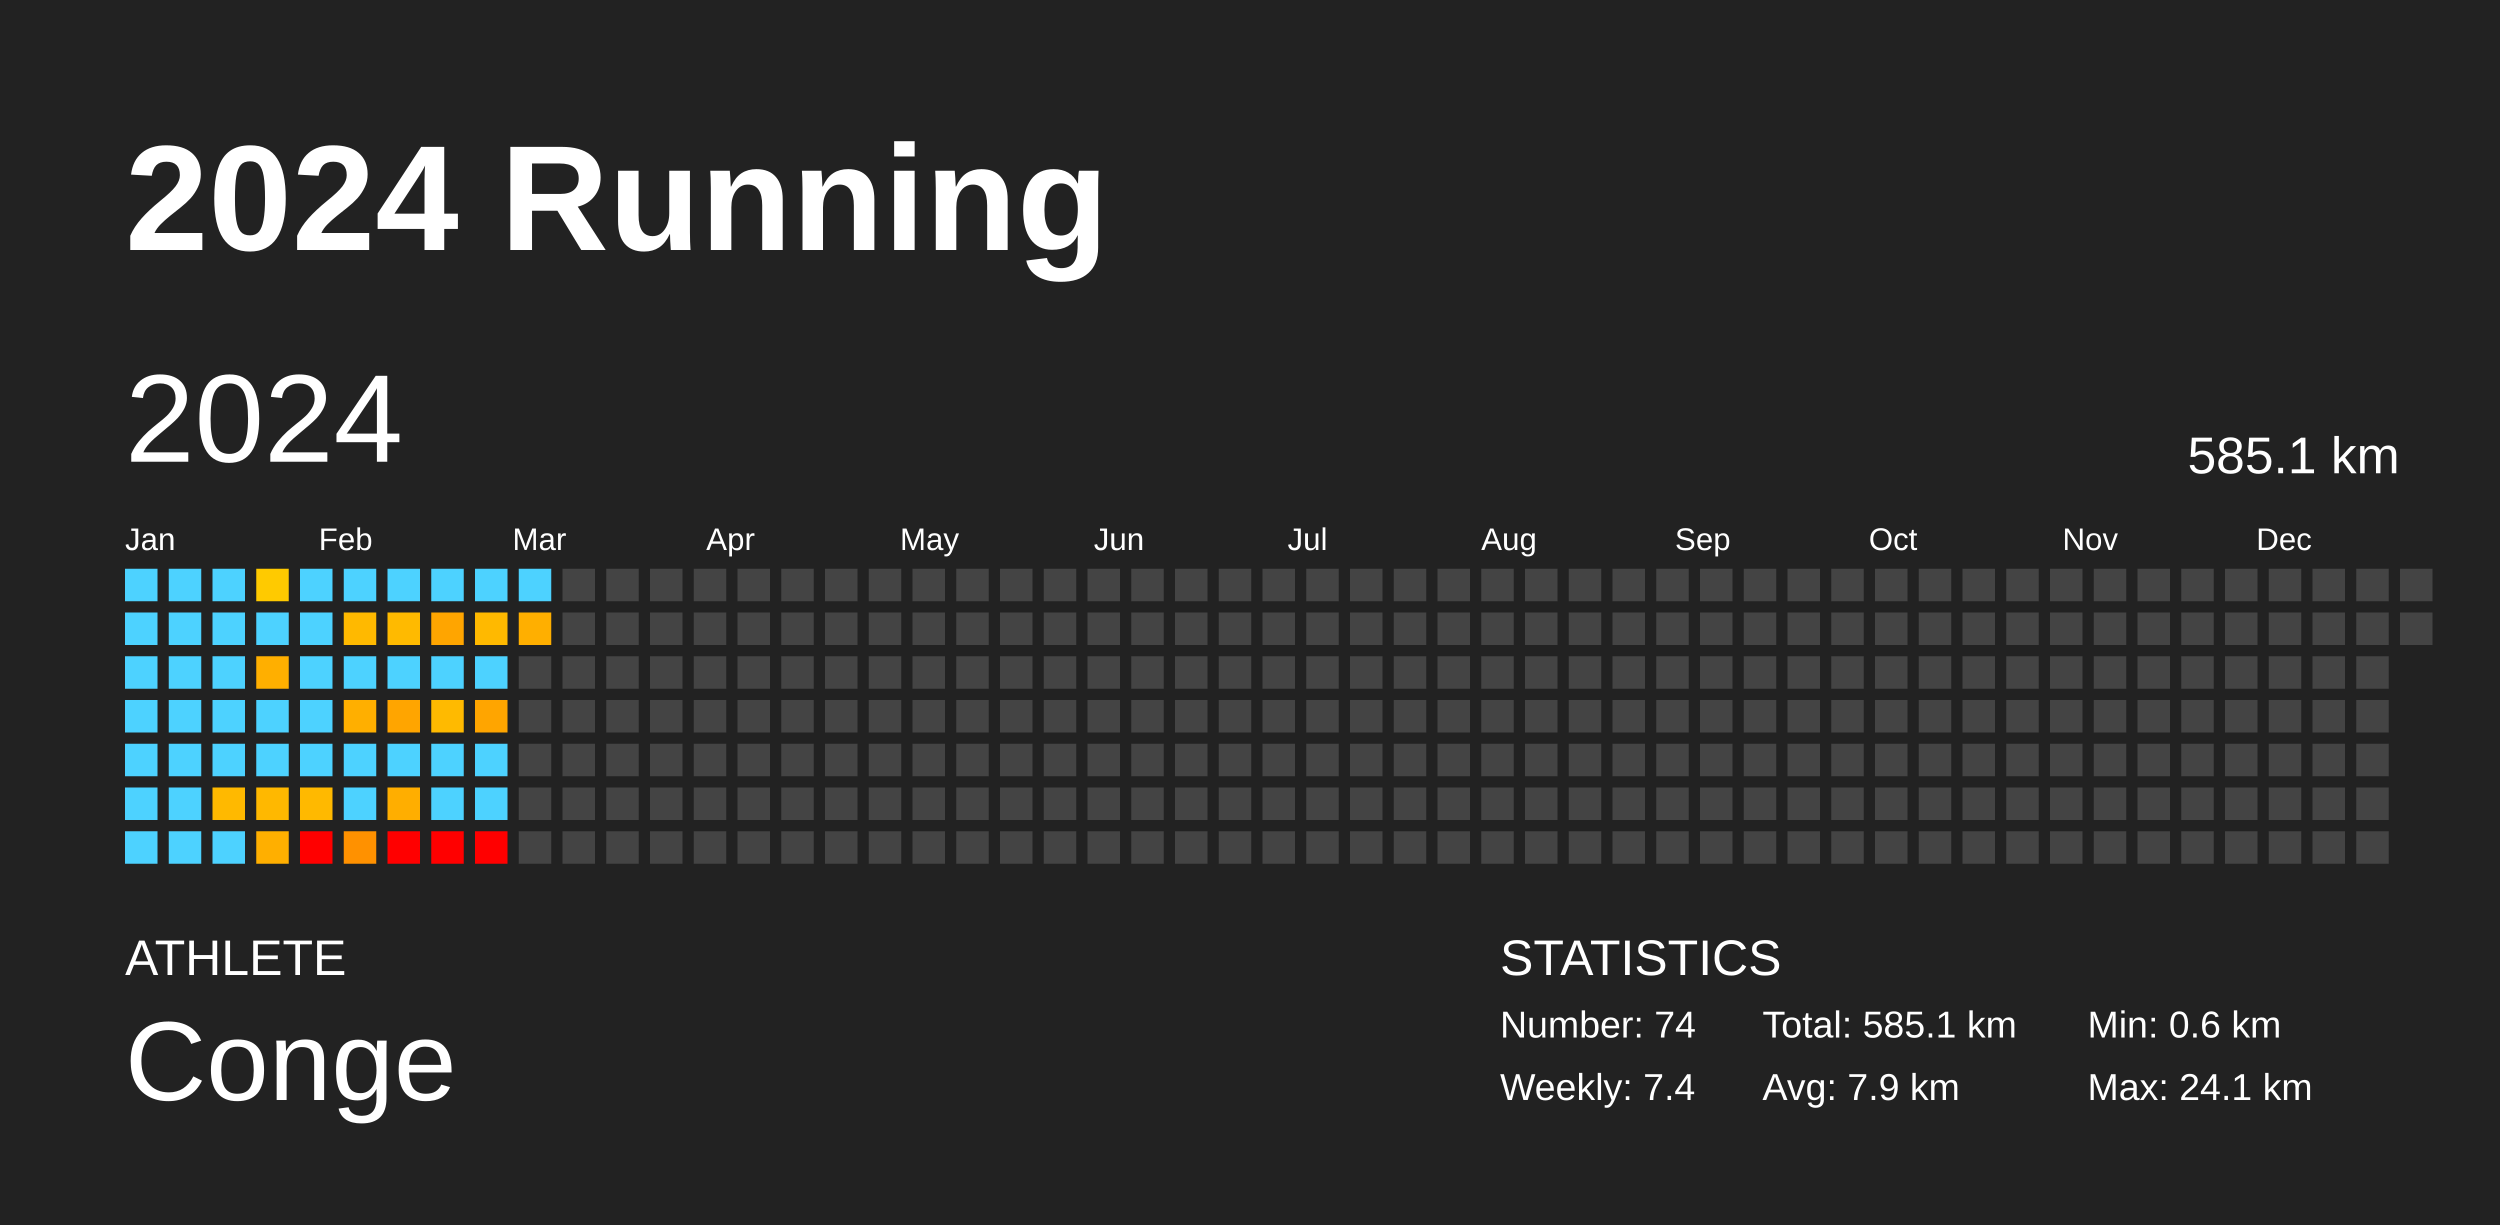
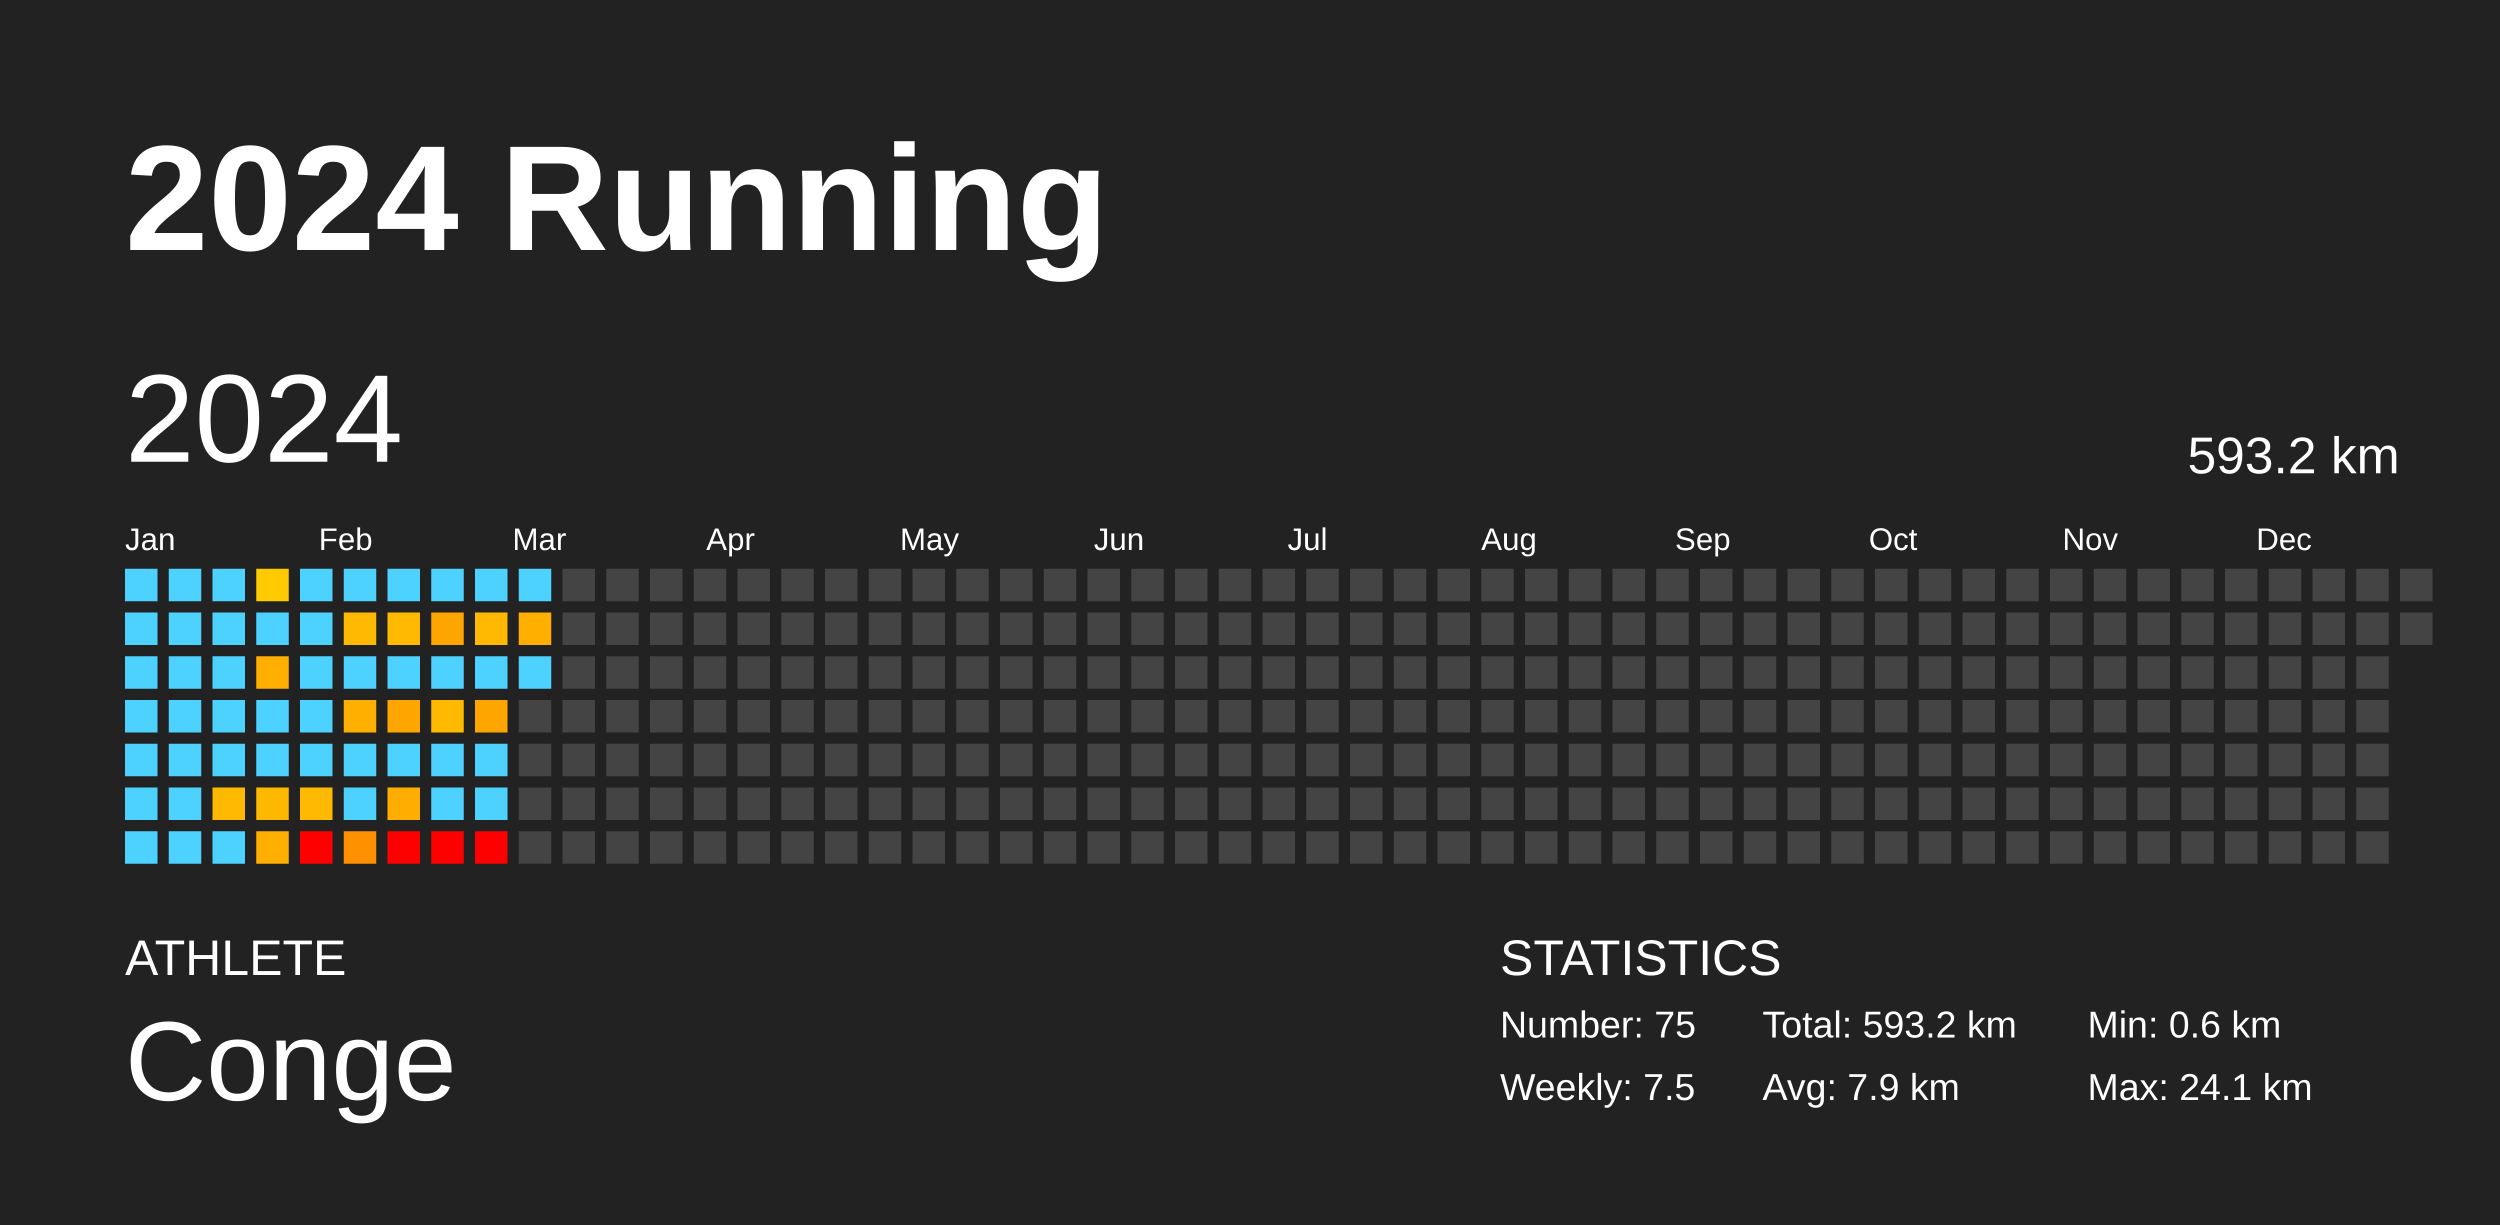
<svg xmlns="http://www.w3.org/2000/svg" baseProfile="full" height="98mm" version="1.1" viewBox="0,0,200,98" width="200mm">
  <defs />
  <rect fill="#222222" height="98" width="200" x="0" y="0" />
  <text fill="#FFFFFF" style="font-size:12px; font-family:Arial; font-weight:bold;" x="10" y="20">2024 Running</text>
  <text fill="#FFFFFF" style="font-size:4px; font-family:Arial" x="10" y="78">ATHLETE</text>
  <text fill="#FFFFFF" style="font-size:9px; font-family:Arial" x="10" y="88">Conge</text>
  <text fill="#FFFFFF" style="font-size:4px; font-family:Arial" x="120" y="78">STATISTICS</text>
-   <text fill="#FFFFFF" style="font-size:3px; font-family:Arial" x="120" y="83">Number: 74</text>
-   <text fill="#FFFFFF" style="font-size:3px; font-family:Arial" x="120" y="88">Weekly: 7.4</text>
-   <text fill="#FFFFFF" style="font-size:3px; font-family:Arial" x="141" y="83">Total: 585.1 km</text>
+   <text fill="#FFFFFF" style="font-size:3px; font-family:Arial" x="120" y="83">Number: 75</text>
+   <text fill="#FFFFFF" style="font-size:3px; font-family:Arial" x="120" y="88">Weekly: 7.5</text>
+   <text fill="#FFFFFF" style="font-size:3px; font-family:Arial" x="141" y="83">Total: 593.2 km</text>
  <text fill="#FFFFFF" style="font-size:3px; font-family:Arial" x="141" y="88">Avg: 7.9 km</text>
  <text fill="#FFFFFF" style="font-size:3px; font-family:Arial" x="167" y="83">Min: 0.6 km</text>
  <text fill="#FFFFFF" style="font-size:3px; font-family:Arial" x="167" y="88">Max: 24.1 km</text>
  <text dominant-baseline="hanging" fill="#FFFFFF" style="font-size:10.0px; font-family:Arial;" x="10" y="30">2024</text>
-   <text dominant-baseline="hanging" fill="#FFFFFF" style="font-size:4.125px; font-family:Arial;" x="175" y="35">585.1 km</text>
+   <text dominant-baseline="hanging" fill="#FFFFFF" style="font-size:4.125px; font-family:Arial;" x="175" y="35">593.2 km</text>
  <text fill="#FFFFFF" style="font-size:2.5px; font-family:Arial" x="10.0" y="44">Jan</text>
  <text fill="#FFFFFF" style="font-size:2.5px; font-family:Arial" x="25.5" y="44">Feb</text>
  <text fill="#FFFFFF" style="font-size:2.5px; font-family:Arial" x="41.0" y="44">Mar</text>
  <text fill="#FFFFFF" style="font-size:2.5px; font-family:Arial" x="56.5" y="44">Apr</text>
  <text fill="#FFFFFF" style="font-size:2.5px; font-family:Arial" x="72.0" y="44">May</text>
  <text fill="#FFFFFF" style="font-size:2.5px; font-family:Arial" x="87.5" y="44">Jun</text>
  <text fill="#FFFFFF" style="font-size:2.5px; font-family:Arial" x="103.0" y="44">Jul</text>
  <text fill="#FFFFFF" style="font-size:2.5px; font-family:Arial" x="118.5" y="44">Aug</text>
  <text fill="#FFFFFF" style="font-size:2.5px; font-family:Arial" x="134.0" y="44">Sep</text>
  <text fill="#FFFFFF" style="font-size:2.5px; font-family:Arial" x="149.5" y="44">Oct</text>
  <text fill="#FFFFFF" style="font-size:2.5px; font-family:Arial" x="165.0" y="44">Nov</text>
  <text fill="#FFFFFF" style="font-size:2.5px; font-family:Arial" x="180.5" y="44">Dec</text>
  <rect fill="#4dd2ff" height="2.6" width="2.6" x="10.0" y="45.5" />
  <rect fill="#4dd2ff" height="2.6" width="2.6" x="10.0" y="49.0" />
  <rect fill="#4dd2ff" height="2.6" width="2.6" x="10.0" y="52.5" />
  <rect fill="#4dd2ff" height="2.6" width="2.6" x="10.0" y="56.0" />
  <rect fill="#4dd2ff" height="2.6" width="2.6" x="10.0" y="59.5" />
  <rect fill="#4dd2ff" height="2.6" width="2.6" x="10.0" y="63.0" />
  <rect fill="#4dd2ff" height="2.6" width="2.6" x="10.0" y="66.5" />
  <rect fill="#4dd2ff" height="2.6" width="2.6" x="13.5" y="45.5" />
  <rect fill="#4dd2ff" height="2.6" width="2.6" x="13.5" y="49.0" />
  <rect fill="#4dd2ff" height="2.6" width="2.6" x="13.5" y="52.5" />
  <rect fill="#4dd2ff" height="2.6" width="2.6" x="13.5" y="56.0" />
  <rect fill="#4dd2ff" height="2.6" width="2.6" x="13.5" y="59.5" />
  <rect fill="#4dd2ff" height="2.6" width="2.6" x="13.5" y="63.0" />
  <rect fill="#4dd2ff" height="2.6" width="2.6" x="13.5" y="66.5" />
  <rect fill="#4dd2ff" height="2.6" width="2.6" x="17.0" y="45.5" />
  <rect fill="#4dd2ff" height="2.6" width="2.6" x="17.0" y="49.0" />
  <rect fill="#4dd2ff" height="2.6" width="2.6" x="17.0" y="52.5" />
  <rect fill="#4dd2ff" height="2.6" width="2.6" x="17.0" y="56.0" />
  <rect fill="#4dd2ff" height="2.6" width="2.6" x="17.0" y="59.5" />
  <rect fill="#ffb900" height="2.6" width="2.6" x="17.0" y="63.0" />
  <rect fill="#4dd2ff" height="2.6" width="2.6" x="17.0" y="66.5" />
  <rect fill="#ffca00" height="2.6" width="2.6" x="20.5" y="45.5" />
  <rect fill="#4dd2ff" height="2.6" width="2.6" x="20.5" y="49.0" />
  <rect fill="#ffaf00" height="2.6" width="2.6" x="20.5" y="52.5" />
  <rect fill="#4dd2ff" height="2.6" width="2.6" x="20.5" y="56.0" />
  <rect fill="#4dd2ff" height="2.6" width="2.6" x="20.5" y="59.5" />
  <rect fill="#ffb800" height="2.6" width="2.6" x="20.5" y="63.0" />
  <rect fill="#ffaf00" height="2.6" width="2.6" x="20.5" y="66.5" />
  <rect fill="#4dd2ff" height="2.6" width="2.6" x="24.0" y="45.5" />
  <rect fill="#4dd2ff" height="2.6" width="2.6" x="24.0" y="49.0" />
  <rect fill="#4dd2ff" height="2.6" width="2.6" x="24.0" y="52.5" />
  <rect fill="#4dd2ff" height="2.6" width="2.6" x="24.0" y="56.0" />
  <rect fill="#4dd2ff" height="2.6" width="2.6" x="24.0" y="59.5" />
  <rect fill="#ffb900" height="2.6" width="2.6" x="24.0" y="63.0" />
  <rect fill="red" height="2.6" width="2.6" x="24.0" y="66.5" />
  <rect fill="#4dd2ff" height="2.6" width="2.6" x="27.5" y="45.5" />
  <rect fill="#ffb900" height="2.6" width="2.6" x="27.5" y="49.0" />
  <rect fill="#4dd2ff" height="2.6" width="2.6" x="27.5" y="52.5" />
  <rect fill="#ffaf00" height="2.6" width="2.6" x="27.5" y="56.0" />
  <rect fill="#4dd2ff" height="2.6" width="2.6" x="27.5" y="59.5" />
  <rect fill="#4dd2ff" height="2.6" width="2.6" x="27.5" y="63.0" />
  <rect fill="#ff9100" height="2.6" width="2.6" x="27.5" y="66.5" />
  <rect fill="#4dd2ff" height="2.6" width="2.6" x="31.0" y="45.5" />
  <rect fill="#ffba00" height="2.6" width="2.6" x="31.0" y="49.0" />
  <rect fill="#4dd2ff" height="2.6" width="2.6" x="31.0" y="52.5" />
  <rect fill="#ffa500" height="2.6" width="2.6" x="31.0" y="56.0" />
  <rect fill="#4dd2ff" height="2.6" width="2.6" x="31.0" y="59.5" />
  <rect fill="#ffae00" height="2.6" width="2.6" x="31.0" y="63.0" />
  <rect fill="red" height="2.6" width="2.6" x="31.0" y="66.5" />
  <rect fill="#4dd2ff" height="2.6" width="2.6" x="34.5" y="45.5" />
  <rect fill="#ffa500" height="2.6" width="2.6" x="34.5" y="49.0" />
  <rect fill="#4dd2ff" height="2.6" width="2.6" x="34.5" y="52.5" />
  <rect fill="#ffba00" height="2.6" width="2.6" x="34.5" y="56.0" />
  <rect fill="#4dd2ff" height="2.6" width="2.6" x="34.5" y="59.5" />
  <rect fill="#4dd2ff" height="2.6" width="2.6" x="34.5" y="63.0" />
  <rect fill="red" height="2.6" width="2.6" x="34.5" y="66.5" />
  <rect fill="#4dd2ff" height="2.6" width="2.6" x="38.0" y="45.5" />
  <rect fill="#ffb900" height="2.6" width="2.6" x="38.0" y="49.0" />
  <rect fill="#4dd2ff" height="2.6" width="2.6" x="38.0" y="52.5" />
  <rect fill="#ffa500" height="2.6" width="2.6" x="38.0" y="56.0" />
  <rect fill="#4dd2ff" height="2.6" width="2.6" x="38.0" y="59.5" />
  <rect fill="#4dd2ff" height="2.6" width="2.6" x="38.0" y="63.0" />
  <rect fill="red" height="2.6" width="2.6" x="38.0" y="66.5" />
  <rect fill="#4dd2ff" height="2.6" width="2.6" x="41.5" y="45.5" />
  <rect fill="#ffaf00" height="2.6" width="2.6" x="41.5" y="49.0" />
-   <rect fill="#444444" height="2.6" width="2.6" x="41.5" y="52.5" />
+   <rect fill="#4dd2ff" height="2.6" width="2.6" x="41.5" y="52.5" />
  <rect fill="#444444" height="2.6" width="2.6" x="41.5" y="56.0" />
  <rect fill="#444444" height="2.6" width="2.6" x="41.5" y="59.5" />
  <rect fill="#444444" height="2.6" width="2.6" x="41.5" y="63.0" />
  <rect fill="#444444" height="2.6" width="2.6" x="41.5" y="66.5" />
  <rect fill="#444444" height="2.6" width="2.6" x="45.0" y="45.5" />
  <rect fill="#444444" height="2.6" width="2.6" x="45.0" y="49.0" />
  <rect fill="#444444" height="2.6" width="2.6" x="45.0" y="52.5" />
  <rect fill="#444444" height="2.6" width="2.6" x="45.0" y="56.0" />
  <rect fill="#444444" height="2.6" width="2.6" x="45.0" y="59.5" />
  <rect fill="#444444" height="2.6" width="2.6" x="45.0" y="63.0" />
  <rect fill="#444444" height="2.6" width="2.6" x="45.0" y="66.5" />
  <rect fill="#444444" height="2.6" width="2.6" x="48.5" y="45.5" />
  <rect fill="#444444" height="2.6" width="2.6" x="48.5" y="49.0" />
  <rect fill="#444444" height="2.6" width="2.6" x="48.5" y="52.5" />
  <rect fill="#444444" height="2.6" width="2.6" x="48.5" y="56.0" />
  <rect fill="#444444" height="2.6" width="2.6" x="48.5" y="59.5" />
  <rect fill="#444444" height="2.6" width="2.6" x="48.5" y="63.0" />
  <rect fill="#444444" height="2.6" width="2.6" x="48.5" y="66.5" />
  <rect fill="#444444" height="2.6" width="2.6" x="52.0" y="45.5" />
  <rect fill="#444444" height="2.6" width="2.6" x="52.0" y="49.0" />
  <rect fill="#444444" height="2.6" width="2.6" x="52.0" y="52.5" />
  <rect fill="#444444" height="2.6" width="2.6" x="52.0" y="56.0" />
  <rect fill="#444444" height="2.6" width="2.6" x="52.0" y="59.5" />
  <rect fill="#444444" height="2.6" width="2.6" x="52.0" y="63.0" />
  <rect fill="#444444" height="2.6" width="2.6" x="52.0" y="66.5" />
  <rect fill="#444444" height="2.6" width="2.6" x="55.5" y="45.5" />
  <rect fill="#444444" height="2.6" width="2.6" x="55.5" y="49.0" />
  <rect fill="#444444" height="2.6" width="2.6" x="55.5" y="52.5" />
  <rect fill="#444444" height="2.6" width="2.6" x="55.5" y="56.0" />
  <rect fill="#444444" height="2.6" width="2.6" x="55.5" y="59.5" />
  <rect fill="#444444" height="2.6" width="2.6" x="55.5" y="63.0" />
  <rect fill="#444444" height="2.6" width="2.6" x="55.5" y="66.5" />
  <rect fill="#444444" height="2.6" width="2.6" x="59.0" y="45.5" />
  <rect fill="#444444" height="2.6" width="2.6" x="59.0" y="49.0" />
  <rect fill="#444444" height="2.6" width="2.6" x="59.0" y="52.5" />
  <rect fill="#444444" height="2.6" width="2.6" x="59.0" y="56.0" />
  <rect fill="#444444" height="2.6" width="2.6" x="59.0" y="59.5" />
  <rect fill="#444444" height="2.6" width="2.6" x="59.0" y="63.0" />
  <rect fill="#444444" height="2.6" width="2.6" x="59.0" y="66.5" />
  <rect fill="#444444" height="2.6" width="2.6" x="62.5" y="45.5" />
  <rect fill="#444444" height="2.6" width="2.6" x="62.5" y="49.0" />
  <rect fill="#444444" height="2.6" width="2.6" x="62.5" y="52.5" />
  <rect fill="#444444" height="2.6" width="2.6" x="62.5" y="56.0" />
  <rect fill="#444444" height="2.6" width="2.6" x="62.5" y="59.5" />
  <rect fill="#444444" height="2.6" width="2.6" x="62.5" y="63.0" />
  <rect fill="#444444" height="2.6" width="2.6" x="62.5" y="66.5" />
  <rect fill="#444444" height="2.6" width="2.6" x="66.0" y="45.5" />
  <rect fill="#444444" height="2.6" width="2.6" x="66.0" y="49.0" />
  <rect fill="#444444" height="2.6" width="2.6" x="66.0" y="52.5" />
  <rect fill="#444444" height="2.6" width="2.6" x="66.0" y="56.0" />
  <rect fill="#444444" height="2.6" width="2.6" x="66.0" y="59.5" />
  <rect fill="#444444" height="2.6" width="2.6" x="66.0" y="63.0" />
  <rect fill="#444444" height="2.6" width="2.6" x="66.0" y="66.5" />
  <rect fill="#444444" height="2.6" width="2.6" x="69.5" y="45.5" />
  <rect fill="#444444" height="2.6" width="2.6" x="69.5" y="49.0" />
  <rect fill="#444444" height="2.6" width="2.6" x="69.5" y="52.5" />
  <rect fill="#444444" height="2.6" width="2.6" x="69.5" y="56.0" />
  <rect fill="#444444" height="2.6" width="2.6" x="69.5" y="59.5" />
  <rect fill="#444444" height="2.6" width="2.6" x="69.5" y="63.0" />
  <rect fill="#444444" height="2.6" width="2.6" x="69.5" y="66.5" />
  <rect fill="#444444" height="2.6" width="2.6" x="73.0" y="45.5" />
  <rect fill="#444444" height="2.6" width="2.6" x="73.0" y="49.0" />
  <rect fill="#444444" height="2.6" width="2.6" x="73.0" y="52.5" />
  <rect fill="#444444" height="2.6" width="2.6" x="73.0" y="56.0" />
  <rect fill="#444444" height="2.6" width="2.6" x="73.0" y="59.5" />
  <rect fill="#444444" height="2.6" width="2.6" x="73.0" y="63.0" />
  <rect fill="#444444" height="2.6" width="2.6" x="73.0" y="66.5" />
  <rect fill="#444444" height="2.6" width="2.6" x="76.5" y="45.5" />
  <rect fill="#444444" height="2.6" width="2.6" x="76.5" y="49.0" />
  <rect fill="#444444" height="2.6" width="2.6" x="76.5" y="52.5" />
  <rect fill="#444444" height="2.6" width="2.6" x="76.5" y="56.0" />
  <rect fill="#444444" height="2.6" width="2.6" x="76.5" y="59.5" />
  <rect fill="#444444" height="2.6" width="2.6" x="76.5" y="63.0" />
  <rect fill="#444444" height="2.6" width="2.6" x="76.5" y="66.5" />
  <rect fill="#444444" height="2.6" width="2.6" x="80.0" y="45.5" />
  <rect fill="#444444" height="2.6" width="2.6" x="80.0" y="49.0" />
  <rect fill="#444444" height="2.6" width="2.6" x="80.0" y="52.5" />
  <rect fill="#444444" height="2.6" width="2.6" x="80.0" y="56.0" />
  <rect fill="#444444" height="2.6" width="2.6" x="80.0" y="59.5" />
  <rect fill="#444444" height="2.6" width="2.6" x="80.0" y="63.0" />
  <rect fill="#444444" height="2.6" width="2.6" x="80.0" y="66.5" />
  <rect fill="#444444" height="2.6" width="2.6" x="83.5" y="45.5" />
  <rect fill="#444444" height="2.6" width="2.6" x="83.5" y="49.0" />
  <rect fill="#444444" height="2.6" width="2.6" x="83.5" y="52.5" />
  <rect fill="#444444" height="2.6" width="2.6" x="83.5" y="56.0" />
  <rect fill="#444444" height="2.6" width="2.6" x="83.5" y="59.5" />
  <rect fill="#444444" height="2.6" width="2.6" x="83.5" y="63.0" />
  <rect fill="#444444" height="2.6" width="2.6" x="83.5" y="66.5" />
  <rect fill="#444444" height="2.6" width="2.6" x="87.0" y="45.5" />
  <rect fill="#444444" height="2.6" width="2.6" x="87.0" y="49.0" />
  <rect fill="#444444" height="2.6" width="2.6" x="87.0" y="52.5" />
  <rect fill="#444444" height="2.6" width="2.6" x="87.0" y="56.0" />
  <rect fill="#444444" height="2.6" width="2.6" x="87.0" y="59.5" />
  <rect fill="#444444" height="2.6" width="2.6" x="87.0" y="63.0" />
  <rect fill="#444444" height="2.6" width="2.6" x="87.0" y="66.5" />
  <rect fill="#444444" height="2.6" width="2.6" x="90.5" y="45.5" />
  <rect fill="#444444" height="2.6" width="2.6" x="90.5" y="49.0" />
  <rect fill="#444444" height="2.6" width="2.6" x="90.5" y="52.5" />
  <rect fill="#444444" height="2.6" width="2.6" x="90.5" y="56.0" />
  <rect fill="#444444" height="2.6" width="2.6" x="90.5" y="59.5" />
  <rect fill="#444444" height="2.6" width="2.6" x="90.5" y="63.0" />
  <rect fill="#444444" height="2.6" width="2.6" x="90.5" y="66.5" />
  <rect fill="#444444" height="2.6" width="2.6" x="94.0" y="45.5" />
  <rect fill="#444444" height="2.6" width="2.6" x="94.0" y="49.0" />
  <rect fill="#444444" height="2.6" width="2.6" x="94.0" y="52.5" />
  <rect fill="#444444" height="2.6" width="2.6" x="94.0" y="56.0" />
  <rect fill="#444444" height="2.6" width="2.6" x="94.0" y="59.5" />
  <rect fill="#444444" height="2.6" width="2.6" x="94.0" y="63.0" />
  <rect fill="#444444" height="2.6" width="2.6" x="94.0" y="66.5" />
  <rect fill="#444444" height="2.6" width="2.6" x="97.5" y="45.5" />
  <rect fill="#444444" height="2.6" width="2.6" x="97.5" y="49.0" />
  <rect fill="#444444" height="2.6" width="2.6" x="97.5" y="52.5" />
  <rect fill="#444444" height="2.6" width="2.6" x="97.5" y="56.0" />
  <rect fill="#444444" height="2.6" width="2.6" x="97.5" y="59.5" />
  <rect fill="#444444" height="2.6" width="2.6" x="97.5" y="63.0" />
  <rect fill="#444444" height="2.6" width="2.6" x="97.5" y="66.5" />
  <rect fill="#444444" height="2.6" width="2.6" x="101.0" y="45.5" />
  <rect fill="#444444" height="2.6" width="2.6" x="101.0" y="49.0" />
  <rect fill="#444444" height="2.6" width="2.6" x="101.0" y="52.5" />
  <rect fill="#444444" height="2.6" width="2.6" x="101.0" y="56.0" />
  <rect fill="#444444" height="2.6" width="2.6" x="101.0" y="59.5" />
  <rect fill="#444444" height="2.6" width="2.6" x="101.0" y="63.0" />
  <rect fill="#444444" height="2.6" width="2.6" x="101.0" y="66.5" />
  <rect fill="#444444" height="2.6" width="2.6" x="104.5" y="45.5" />
  <rect fill="#444444" height="2.6" width="2.6" x="104.5" y="49.0" />
  <rect fill="#444444" height="2.6" width="2.6" x="104.5" y="52.5" />
  <rect fill="#444444" height="2.6" width="2.6" x="104.5" y="56.0" />
  <rect fill="#444444" height="2.6" width="2.6" x="104.5" y="59.5" />
  <rect fill="#444444" height="2.6" width="2.6" x="104.5" y="63.0" />
  <rect fill="#444444" height="2.6" width="2.6" x="104.5" y="66.5" />
  <rect fill="#444444" height="2.6" width="2.6" x="108.0" y="45.5" />
  <rect fill="#444444" height="2.6" width="2.6" x="108.0" y="49.0" />
  <rect fill="#444444" height="2.6" width="2.6" x="108.0" y="52.5" />
  <rect fill="#444444" height="2.6" width="2.6" x="108.0" y="56.0" />
  <rect fill="#444444" height="2.6" width="2.6" x="108.0" y="59.5" />
  <rect fill="#444444" height="2.6" width="2.6" x="108.0" y="63.0" />
  <rect fill="#444444" height="2.6" width="2.6" x="108.0" y="66.5" />
  <rect fill="#444444" height="2.6" width="2.6" x="111.5" y="45.5" />
  <rect fill="#444444" height="2.6" width="2.6" x="111.5" y="49.0" />
  <rect fill="#444444" height="2.6" width="2.6" x="111.5" y="52.5" />
  <rect fill="#444444" height="2.6" width="2.6" x="111.5" y="56.0" />
  <rect fill="#444444" height="2.6" width="2.6" x="111.5" y="59.5" />
  <rect fill="#444444" height="2.6" width="2.6" x="111.5" y="63.0" />
  <rect fill="#444444" height="2.6" width="2.6" x="111.5" y="66.5" />
  <rect fill="#444444" height="2.6" width="2.6" x="115.0" y="45.5" />
  <rect fill="#444444" height="2.6" width="2.6" x="115.0" y="49.0" />
  <rect fill="#444444" height="2.6" width="2.6" x="115.0" y="52.5" />
  <rect fill="#444444" height="2.6" width="2.6" x="115.0" y="56.0" />
  <rect fill="#444444" height="2.6" width="2.6" x="115.0" y="59.5" />
  <rect fill="#444444" height="2.6" width="2.6" x="115.0" y="63.0" />
  <rect fill="#444444" height="2.6" width="2.6" x="115.0" y="66.5" />
  <rect fill="#444444" height="2.6" width="2.6" x="118.5" y="45.5" />
  <rect fill="#444444" height="2.6" width="2.6" x="118.5" y="49.0" />
  <rect fill="#444444" height="2.6" width="2.6" x="118.5" y="52.5" />
  <rect fill="#444444" height="2.6" width="2.6" x="118.5" y="56.0" />
  <rect fill="#444444" height="2.6" width="2.6" x="118.5" y="59.5" />
  <rect fill="#444444" height="2.6" width="2.6" x="118.5" y="63.0" />
  <rect fill="#444444" height="2.6" width="2.6" x="118.5" y="66.5" />
  <rect fill="#444444" height="2.6" width="2.6" x="122.0" y="45.5" />
  <rect fill="#444444" height="2.6" width="2.6" x="122.0" y="49.0" />
  <rect fill="#444444" height="2.6" width="2.6" x="122.0" y="52.5" />
  <rect fill="#444444" height="2.6" width="2.6" x="122.0" y="56.0" />
  <rect fill="#444444" height="2.6" width="2.6" x="122.0" y="59.5" />
  <rect fill="#444444" height="2.6" width="2.6" x="122.0" y="63.0" />
  <rect fill="#444444" height="2.6" width="2.6" x="122.0" y="66.5" />
  <rect fill="#444444" height="2.6" width="2.6" x="125.5" y="45.5" />
  <rect fill="#444444" height="2.6" width="2.6" x="125.5" y="49.0" />
  <rect fill="#444444" height="2.6" width="2.6" x="125.5" y="52.5" />
  <rect fill="#444444" height="2.6" width="2.6" x="125.5" y="56.0" />
  <rect fill="#444444" height="2.6" width="2.6" x="125.5" y="59.5" />
  <rect fill="#444444" height="2.6" width="2.6" x="125.5" y="63.0" />
  <rect fill="#444444" height="2.6" width="2.6" x="125.5" y="66.5" />
  <rect fill="#444444" height="2.6" width="2.6" x="129.0" y="45.5" />
  <rect fill="#444444" height="2.6" width="2.6" x="129.0" y="49.0" />
  <rect fill="#444444" height="2.6" width="2.6" x="129.0" y="52.5" />
  <rect fill="#444444" height="2.6" width="2.6" x="129.0" y="56.0" />
  <rect fill="#444444" height="2.6" width="2.6" x="129.0" y="59.5" />
  <rect fill="#444444" height="2.6" width="2.6" x="129.0" y="63.0" />
  <rect fill="#444444" height="2.6" width="2.6" x="129.0" y="66.5" />
  <rect fill="#444444" height="2.6" width="2.6" x="132.5" y="45.5" />
  <rect fill="#444444" height="2.6" width="2.6" x="132.5" y="49.0" />
  <rect fill="#444444" height="2.6" width="2.6" x="132.5" y="52.5" />
  <rect fill="#444444" height="2.6" width="2.6" x="132.5" y="56.0" />
  <rect fill="#444444" height="2.6" width="2.6" x="132.5" y="59.5" />
  <rect fill="#444444" height="2.6" width="2.6" x="132.5" y="63.0" />
  <rect fill="#444444" height="2.6" width="2.6" x="132.5" y="66.5" />
  <rect fill="#444444" height="2.6" width="2.6" x="136.0" y="45.5" />
  <rect fill="#444444" height="2.6" width="2.6" x="136.0" y="49.0" />
  <rect fill="#444444" height="2.6" width="2.6" x="136.0" y="52.5" />
  <rect fill="#444444" height="2.6" width="2.6" x="136.0" y="56.0" />
  <rect fill="#444444" height="2.6" width="2.6" x="136.0" y="59.5" />
  <rect fill="#444444" height="2.6" width="2.6" x="136.0" y="63.0" />
  <rect fill="#444444" height="2.6" width="2.6" x="136.0" y="66.5" />
  <rect fill="#444444" height="2.6" width="2.6" x="139.5" y="45.5" />
  <rect fill="#444444" height="2.6" width="2.6" x="139.5" y="49.0" />
  <rect fill="#444444" height="2.6" width="2.6" x="139.5" y="52.5" />
  <rect fill="#444444" height="2.6" width="2.6" x="139.5" y="56.0" />
  <rect fill="#444444" height="2.6" width="2.6" x="139.5" y="59.5" />
  <rect fill="#444444" height="2.6" width="2.6" x="139.5" y="63.0" />
  <rect fill="#444444" height="2.6" width="2.6" x="139.5" y="66.5" />
  <rect fill="#444444" height="2.6" width="2.6" x="143.0" y="45.5" />
  <rect fill="#444444" height="2.6" width="2.6" x="143.0" y="49.0" />
  <rect fill="#444444" height="2.6" width="2.6" x="143.0" y="52.5" />
  <rect fill="#444444" height="2.6" width="2.6" x="143.0" y="56.0" />
  <rect fill="#444444" height="2.6" width="2.6" x="143.0" y="59.5" />
  <rect fill="#444444" height="2.6" width="2.6" x="143.0" y="63.0" />
  <rect fill="#444444" height="2.6" width="2.6" x="143.0" y="66.5" />
  <rect fill="#444444" height="2.6" width="2.6" x="146.5" y="45.5" />
  <rect fill="#444444" height="2.6" width="2.6" x="146.5" y="49.0" />
  <rect fill="#444444" height="2.6" width="2.6" x="146.5" y="52.5" />
  <rect fill="#444444" height="2.6" width="2.6" x="146.5" y="56.0" />
  <rect fill="#444444" height="2.6" width="2.6" x="146.5" y="59.5" />
  <rect fill="#444444" height="2.6" width="2.6" x="146.5" y="63.0" />
  <rect fill="#444444" height="2.6" width="2.6" x="146.5" y="66.5" />
  <rect fill="#444444" height="2.6" width="2.6" x="150.0" y="45.5" />
  <rect fill="#444444" height="2.6" width="2.6" x="150.0" y="49.0" />
  <rect fill="#444444" height="2.6" width="2.6" x="150.0" y="52.5" />
  <rect fill="#444444" height="2.6" width="2.6" x="150.0" y="56.0" />
  <rect fill="#444444" height="2.6" width="2.6" x="150.0" y="59.5" />
  <rect fill="#444444" height="2.6" width="2.6" x="150.0" y="63.0" />
  <rect fill="#444444" height="2.6" width="2.6" x="150.0" y="66.5" />
  <rect fill="#444444" height="2.6" width="2.6" x="153.5" y="45.5" />
  <rect fill="#444444" height="2.6" width="2.6" x="153.5" y="49.0" />
  <rect fill="#444444" height="2.6" width="2.6" x="153.5" y="52.5" />
  <rect fill="#444444" height="2.6" width="2.6" x="153.5" y="56.0" />
  <rect fill="#444444" height="2.6" width="2.6" x="153.5" y="59.5" />
  <rect fill="#444444" height="2.6" width="2.6" x="153.5" y="63.0" />
  <rect fill="#444444" height="2.6" width="2.6" x="153.5" y="66.5" />
  <rect fill="#444444" height="2.6" width="2.6" x="157.0" y="45.5" />
  <rect fill="#444444" height="2.6" width="2.6" x="157.0" y="49.0" />
  <rect fill="#444444" height="2.6" width="2.6" x="157.0" y="52.5" />
  <rect fill="#444444" height="2.6" width="2.6" x="157.0" y="56.0" />
  <rect fill="#444444" height="2.6" width="2.6" x="157.0" y="59.5" />
  <rect fill="#444444" height="2.6" width="2.6" x="157.0" y="63.0" />
  <rect fill="#444444" height="2.6" width="2.6" x="157.0" y="66.5" />
  <rect fill="#444444" height="2.6" width="2.6" x="160.5" y="45.5" />
  <rect fill="#444444" height="2.6" width="2.6" x="160.5" y="49.0" />
  <rect fill="#444444" height="2.6" width="2.6" x="160.5" y="52.5" />
  <rect fill="#444444" height="2.6" width="2.6" x="160.5" y="56.0" />
  <rect fill="#444444" height="2.6" width="2.6" x="160.5" y="59.5" />
  <rect fill="#444444" height="2.6" width="2.6" x="160.5" y="63.0" />
  <rect fill="#444444" height="2.6" width="2.6" x="160.5" y="66.5" />
  <rect fill="#444444" height="2.6" width="2.6" x="164.0" y="45.5" />
  <rect fill="#444444" height="2.6" width="2.6" x="164.0" y="49.0" />
  <rect fill="#444444" height="2.6" width="2.6" x="164.0" y="52.5" />
  <rect fill="#444444" height="2.6" width="2.6" x="164.0" y="56.0" />
  <rect fill="#444444" height="2.6" width="2.6" x="164.0" y="59.5" />
  <rect fill="#444444" height="2.6" width="2.6" x="164.0" y="63.0" />
  <rect fill="#444444" height="2.6" width="2.6" x="164.0" y="66.5" />
  <rect fill="#444444" height="2.6" width="2.6" x="167.5" y="45.5" />
  <rect fill="#444444" height="2.6" width="2.6" x="167.5" y="49.0" />
  <rect fill="#444444" height="2.6" width="2.6" x="167.5" y="52.5" />
  <rect fill="#444444" height="2.6" width="2.6" x="167.5" y="56.0" />
  <rect fill="#444444" height="2.6" width="2.6" x="167.5" y="59.5" />
  <rect fill="#444444" height="2.6" width="2.6" x="167.5" y="63.0" />
  <rect fill="#444444" height="2.6" width="2.6" x="167.5" y="66.5" />
  <rect fill="#444444" height="2.6" width="2.6" x="171.0" y="45.5" />
  <rect fill="#444444" height="2.6" width="2.6" x="171.0" y="49.0" />
  <rect fill="#444444" height="2.6" width="2.6" x="171.0" y="52.5" />
  <rect fill="#444444" height="2.6" width="2.6" x="171.0" y="56.0" />
  <rect fill="#444444" height="2.6" width="2.6" x="171.0" y="59.5" />
  <rect fill="#444444" height="2.6" width="2.6" x="171.0" y="63.0" />
  <rect fill="#444444" height="2.6" width="2.6" x="171.0" y="66.5" />
  <rect fill="#444444" height="2.6" width="2.6" x="174.5" y="45.5" />
  <rect fill="#444444" height="2.6" width="2.6" x="174.5" y="49.0" />
  <rect fill="#444444" height="2.6" width="2.6" x="174.5" y="52.5" />
  <rect fill="#444444" height="2.6" width="2.6" x="174.5" y="56.0" />
  <rect fill="#444444" height="2.6" width="2.6" x="174.5" y="59.5" />
  <rect fill="#444444" height="2.6" width="2.6" x="174.5" y="63.0" />
  <rect fill="#444444" height="2.6" width="2.6" x="174.5" y="66.5" />
  <rect fill="#444444" height="2.6" width="2.6" x="178.0" y="45.5" />
  <rect fill="#444444" height="2.6" width="2.6" x="178.0" y="49.0" />
  <rect fill="#444444" height="2.6" width="2.6" x="178.0" y="52.5" />
  <rect fill="#444444" height="2.6" width="2.6" x="178.0" y="56.0" />
  <rect fill="#444444" height="2.6" width="2.6" x="178.0" y="59.5" />
  <rect fill="#444444" height="2.6" width="2.6" x="178.0" y="63.0" />
  <rect fill="#444444" height="2.6" width="2.6" x="178.0" y="66.5" />
  <rect fill="#444444" height="2.6" width="2.6" x="181.5" y="45.5" />
  <rect fill="#444444" height="2.6" width="2.6" x="181.5" y="49.0" />
  <rect fill="#444444" height="2.6" width="2.6" x="181.5" y="52.5" />
  <rect fill="#444444" height="2.6" width="2.6" x="181.5" y="56.0" />
  <rect fill="#444444" height="2.6" width="2.6" x="181.5" y="59.5" />
  <rect fill="#444444" height="2.6" width="2.6" x="181.5" y="63.0" />
  <rect fill="#444444" height="2.6" width="2.6" x="181.5" y="66.5" />
  <rect fill="#444444" height="2.6" width="2.6" x="185.0" y="45.5" />
  <rect fill="#444444" height="2.6" width="2.6" x="185.0" y="49.0" />
  <rect fill="#444444" height="2.6" width="2.6" x="185.0" y="52.5" />
  <rect fill="#444444" height="2.6" width="2.6" x="185.0" y="56.0" />
  <rect fill="#444444" height="2.6" width="2.6" x="185.0" y="59.5" />
  <rect fill="#444444" height="2.6" width="2.6" x="185.0" y="63.0" />
  <rect fill="#444444" height="2.6" width="2.6" x="185.0" y="66.5" />
  <rect fill="#444444" height="2.6" width="2.6" x="188.5" y="45.5" />
  <rect fill="#444444" height="2.6" width="2.6" x="188.5" y="49.0" />
  <rect fill="#444444" height="2.6" width="2.6" x="188.5" y="52.5" />
  <rect fill="#444444" height="2.6" width="2.6" x="188.5" y="56.0" />
  <rect fill="#444444" height="2.6" width="2.6" x="188.5" y="59.5" />
  <rect fill="#444444" height="2.6" width="2.6" x="188.5" y="63.0" />
  <rect fill="#444444" height="2.6" width="2.6" x="188.5" y="66.5" />
  <rect fill="#444444" height="2.6" width="2.6" x="192.0" y="45.5" />
  <rect fill="#444444" height="2.6" width="2.6" x="192.0" y="49.0" />
</svg>
